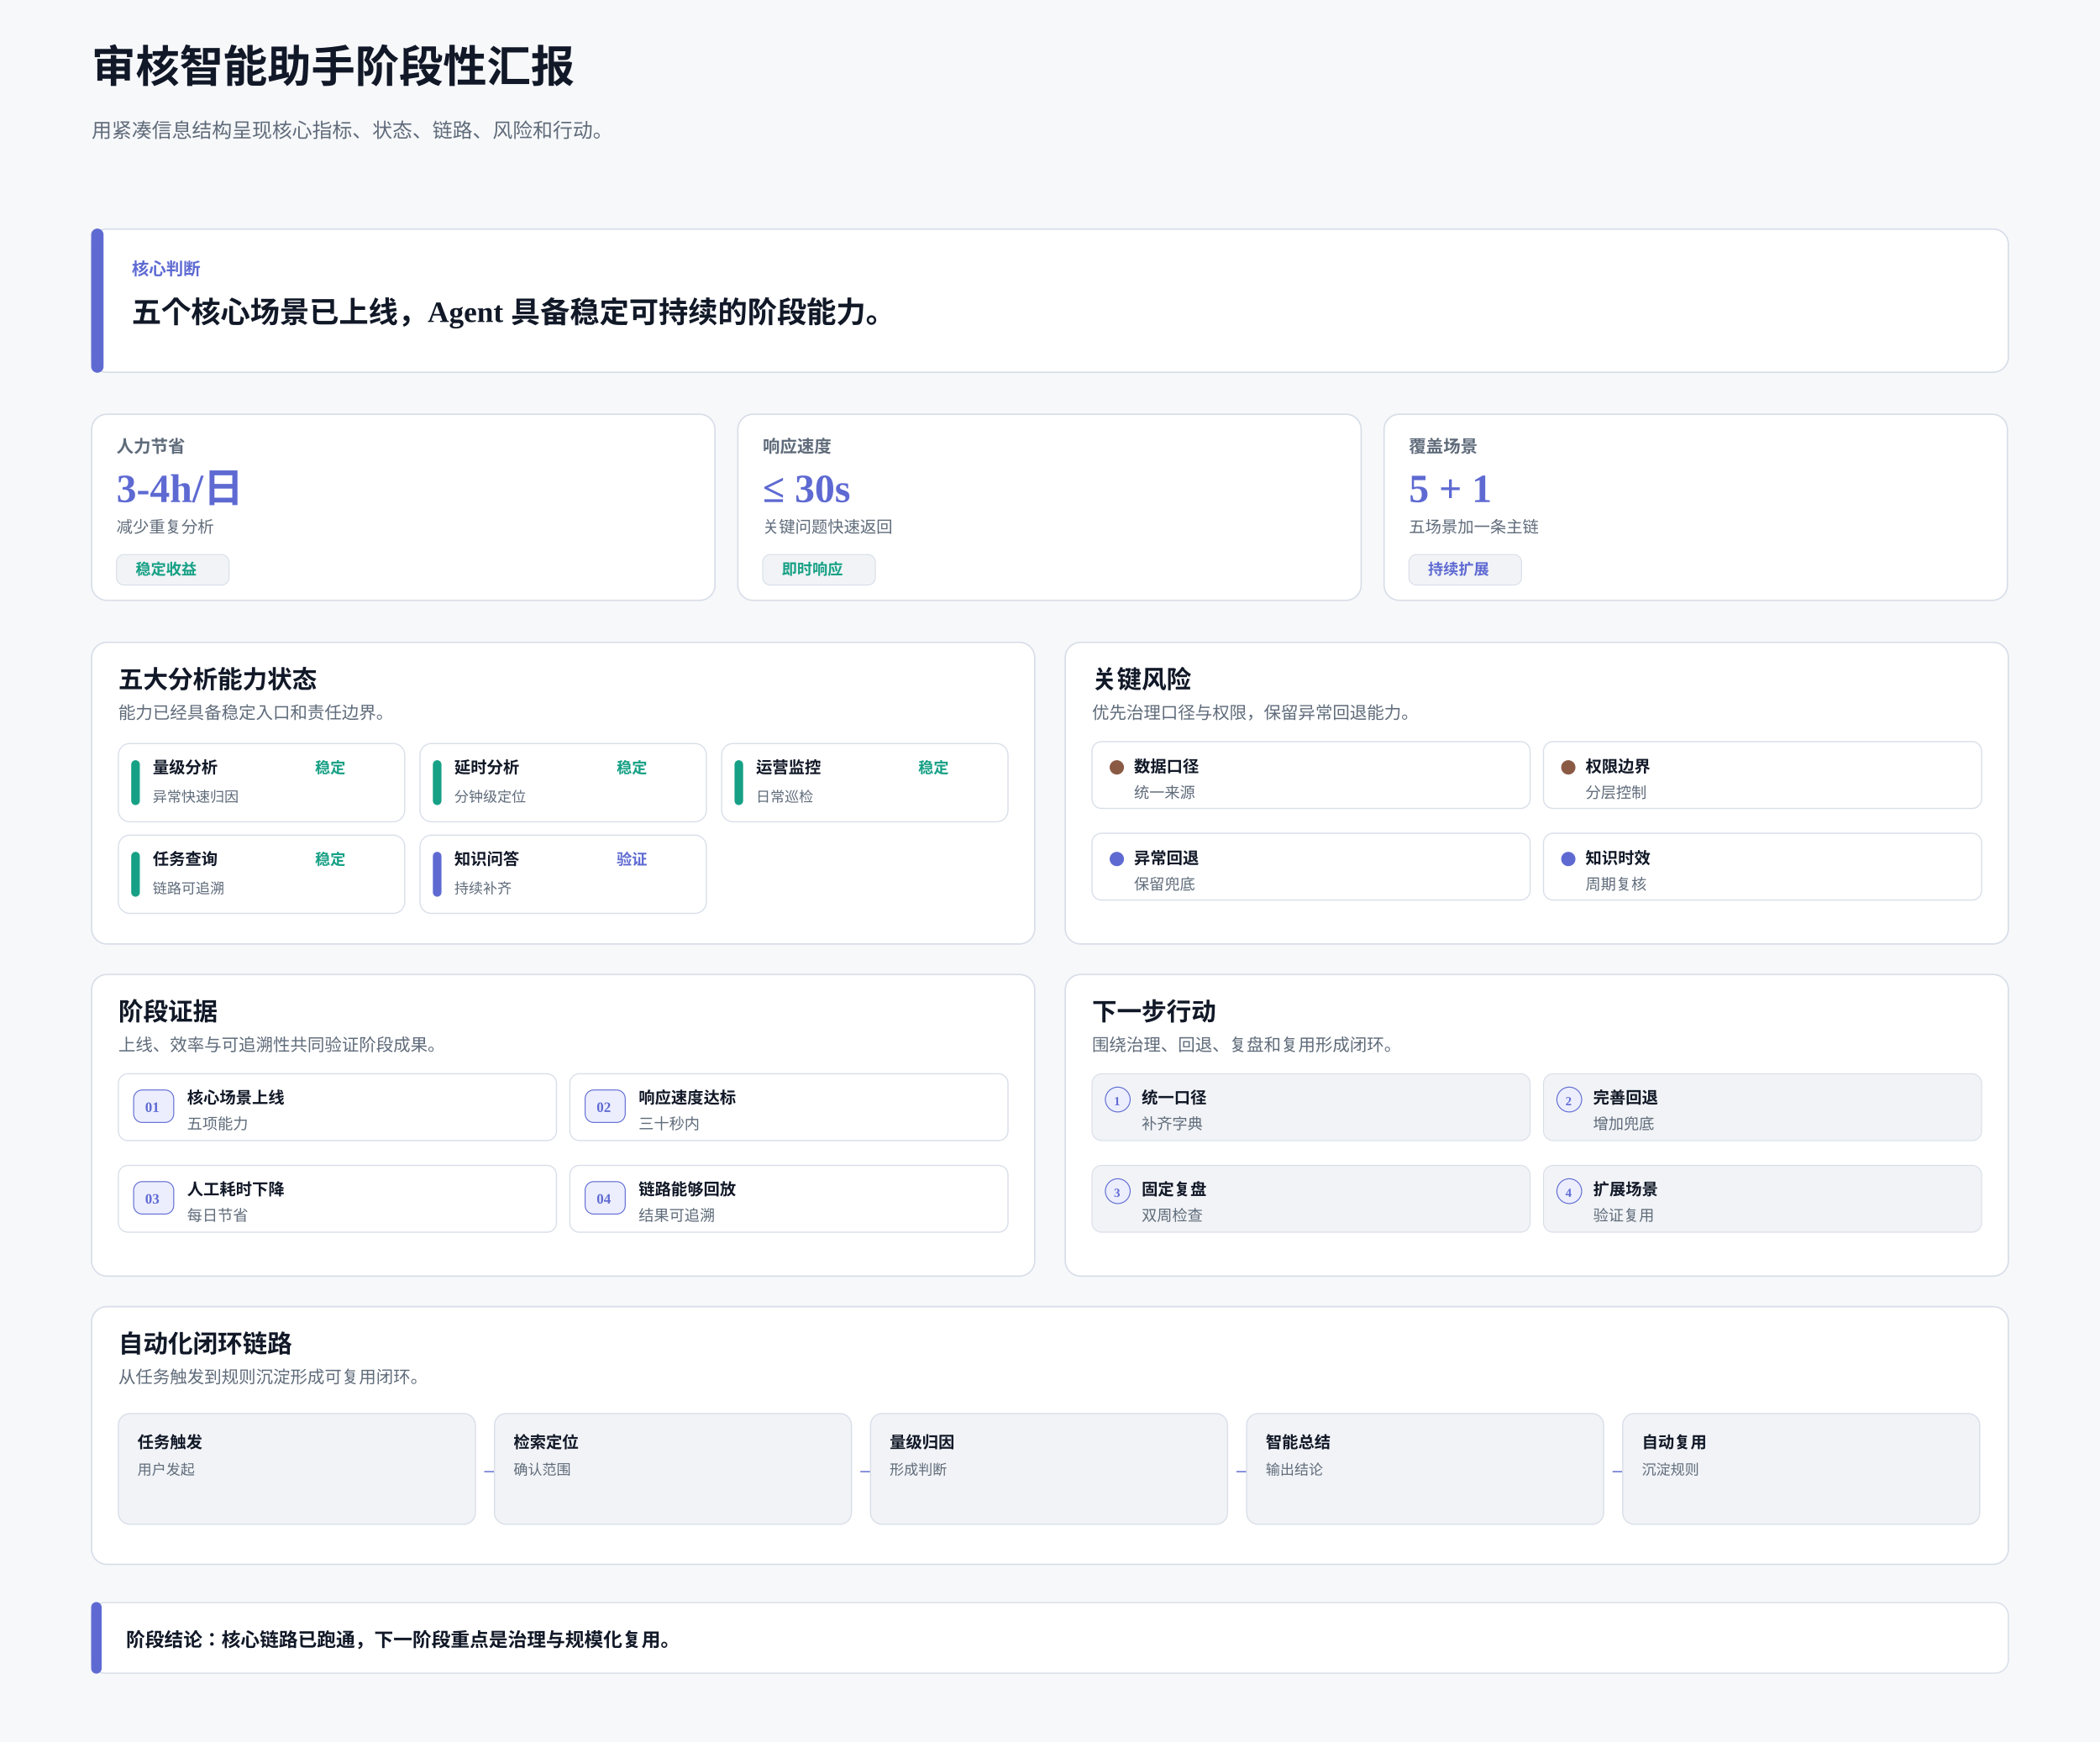
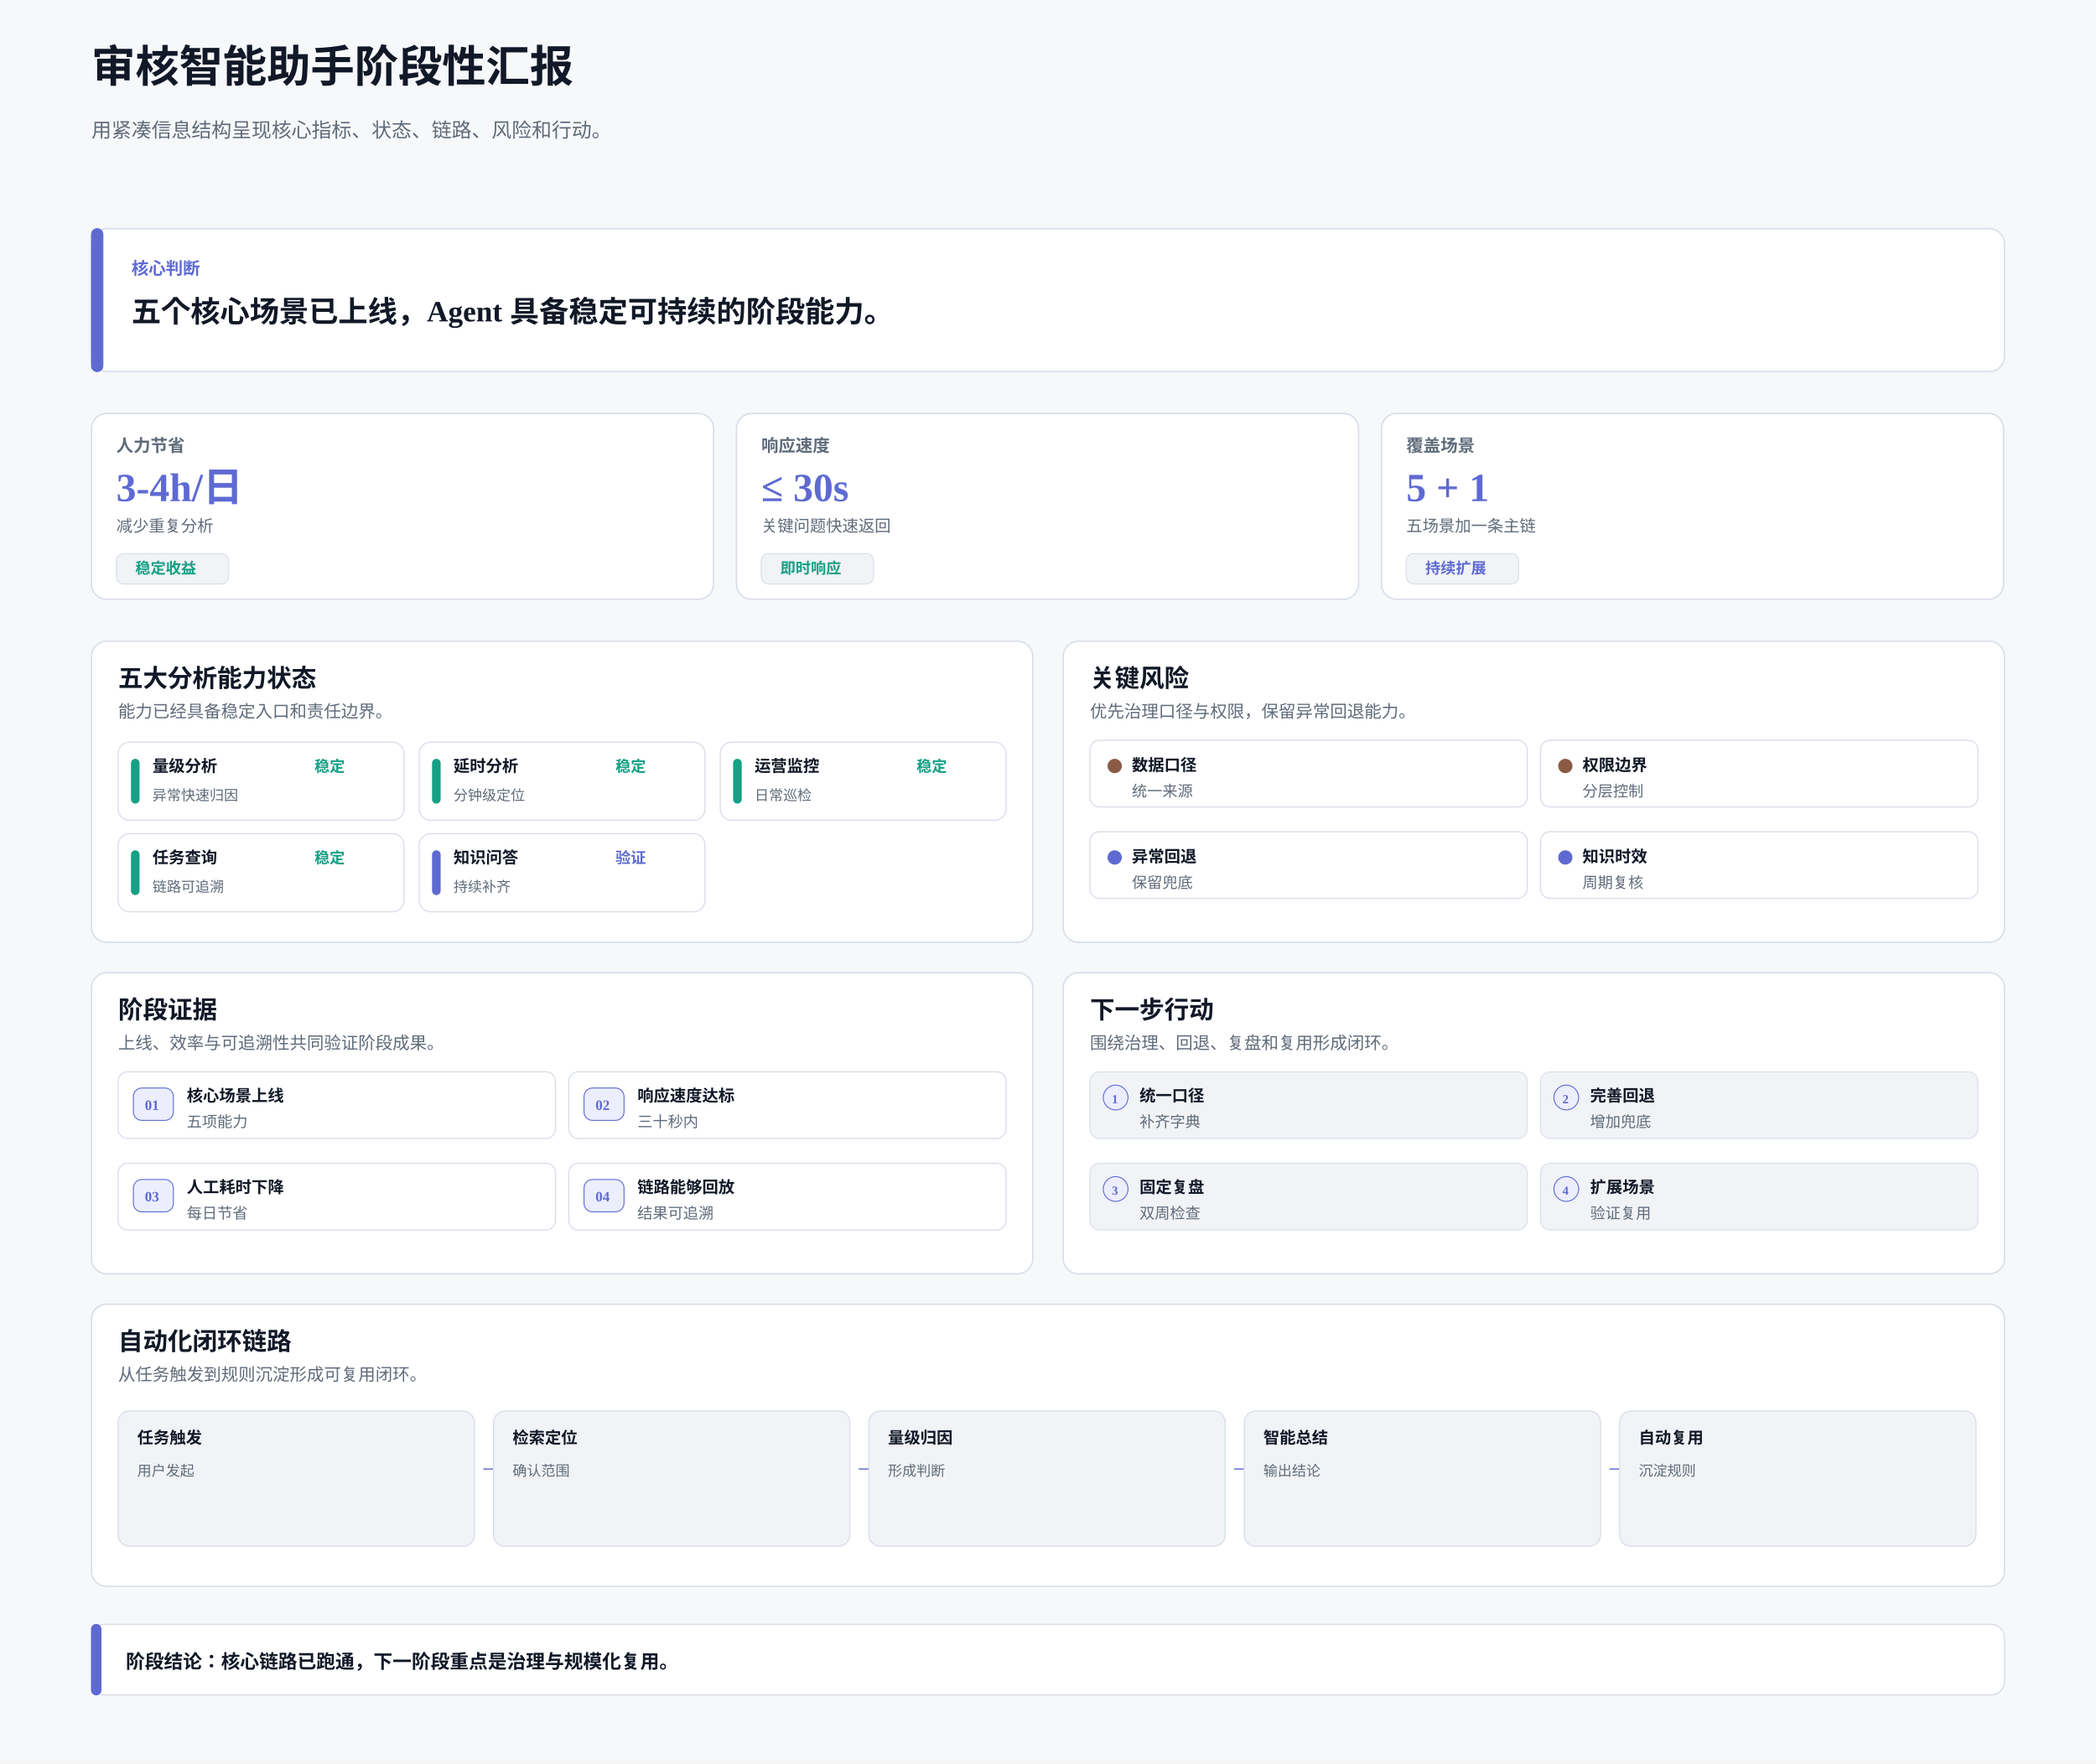
- <svg xmlns="http://www.w3.org/2000/svg" width="2200" height="1825" viewBox="0 0 2200 1825" data-layout-engine="v4" data-expression-mode="modular-canvas">
-   <rect x="0" y="0" width="2200" height="1825" rx="0" fill="#F7F8FA" stroke="#F7F8FA" stroke-width="0" />
+ <svg xmlns="http://www.w3.org/2000/svg" width="2200" height="1851" viewBox="0 0 2200 1851" data-layout-engine="v4" data-expression-mode="modular-canvas">
+   <rect x="0" y="0" width="2200" height="1851" rx="0" fill="#F7F8FA" stroke="#F7F8FA" stroke-width="0" />
  <g>
    <g data-v43-block="title" data-block-type="title" data-x="96" data-y="40" data-width="2008" data-height="200" data-column="full">
      <text x="96" y="86" font-size="46" fill="#111827" font-weight="700">
        <tspan x="96" dy="0">审核智能助手阶段性汇报</tspan>
      </text>
      <text x="96" y="144" font-size="21" fill="#5F6B7A" font-weight="500">
        <tspan x="96" dy="0">用紧凑信息结构呈现核心指标、状态、链路、风险和行动。</tspan>
      </text>
    </g>
    <g data-v43-block="statement" data-block-type="statement" data-x="96" data-y="240" data-width="2008" data-height="150" data-column="full">
      <rect x="96" y="240" width="2008" height="150" rx="16" fill="#FFFFFF" stroke="#D8DEE8" stroke-width="1.5" />
      <rect x="96" y="240" width="12" height="150" rx="6" fill="#5E6AD2" stroke="#5E6AD2" stroke-width="1" />
      <text x="138" y="288" font-size="18" fill="#5E6AD2" font-weight="700">
        <tspan x="138" dy="0">核心判断</tspan>
      </text>
      <text x="138" y="338" font-size="31" fill="#111827" font-weight="700">
        <tspan x="138" dy="0">五个核心场景已上线，Agent 具备稳定可持续的阶段能力。</tspan>
      </text>
    </g>
    <g data-v43-block="metrics" data-block-type="metric-group" data-x="96" data-y="434" data-width="2008" data-height="195" data-column="full">
      <rect x="96" y="434" width="653" height="195" rx="16" fill="#FFFFFF" stroke="#D8DEE8" stroke-width="1.5" data-tone-group="parallel-metrics" data-metric-card="true" data-metric-row="0" />
      <text x="122" y="474" font-size="18" fill="#5F6B7A" font-weight="700">
        <tspan x="122" dy="0">人力节省</tspan>
      </text>
      <text x="122" y="526" font-size="42" fill="#5E6AD2" font-weight="700">
        <tspan x="122" dy="0">3-4h/日</tspan>
      </text>
      <text x="122" y="558" font-size="17" fill="#5F6B7A" font-weight="500">
        <tspan x="122" dy="0">减少重复分析</tspan>
      </text>
      <rect x="122" y="581" width="118" height="32" rx="8" fill="#F1F3F6" stroke="#D8DEE8" stroke-width="1" />
      <text x="142" y="602" font-size="16" fill="#16A085" font-weight="700">
        <tspan x="142" dy="0">稳定收益</tspan>
      </text>
      <rect x="773" y="434" width="653" height="195" rx="16" fill="#FFFFFF" stroke="#D8DEE8" stroke-width="1.5" data-tone-group="parallel-metrics" data-metric-card="true" data-metric-row="0" />
      <text x="799" y="474" font-size="18" fill="#5F6B7A" font-weight="700">
        <tspan x="799" dy="0">响应速度</tspan>
      </text>
      <text x="799" y="526" font-size="42" fill="#5E6AD2" font-weight="700">
        <tspan x="799" dy="0">≤ 30s</tspan>
      </text>
      <text x="799" y="558" font-size="17" fill="#5F6B7A" font-weight="500">
        <tspan x="799" dy="0">关键问题快速返回</tspan>
      </text>
      <rect x="799" y="581" width="118" height="32" rx="8" fill="#F1F3F6" stroke="#D8DEE8" stroke-width="1" />
      <text x="819" y="602" font-size="16" fill="#16A085" font-weight="700">
        <tspan x="819" dy="0">即时响应</tspan>
      </text>
      <rect x="1450" y="434" width="653" height="195" rx="16" fill="#FFFFFF" stroke="#D8DEE8" stroke-width="1.5" data-tone-group="parallel-metrics" data-metric-card="true" data-metric-row="0" />
      <text x="1476" y="474" font-size="18" fill="#5F6B7A" font-weight="700">
        <tspan x="1476" dy="0">覆盖场景</tspan>
      </text>
      <text x="1476" y="526" font-size="42" fill="#5E6AD2" font-weight="700">
        <tspan x="1476" dy="0">5 + 1</tspan>
      </text>
      <text x="1476" y="558" font-size="17" fill="#5F6B7A" font-weight="500">
        <tspan x="1476" dy="0">五场景加一条主链</tspan>
      </text>
      <rect x="1476" y="581" width="118" height="32" rx="8" fill="#F1F3F6" stroke="#D8DEE8" stroke-width="1" />
      <text x="1496" y="602" font-size="16" fill="#5E6AD2" font-weight="700">
        <tspan x="1496" dy="0">持续扩展</tspan>
      </text>
    </g>
    <g data-v43-block="status-board-1" data-block-type="status-board" data-x="96" data-y="673" data-width="988" data-height="316" data-column="left" data-component-variant="status-grid" data-row="0" data-span="6" data-row-alignment="filled" data-offset-span="0" data-density="sparse" data-preferred-width="988" data-text-units="78" data-item-count="5" data-item-layout="grid-2" data-layout-reason="compact-status-items">
      <rect x="96" y="673" width="988" height="316" rx="16" fill="#FFFFFF" stroke="#D8DEE8" stroke-width="1.5" data-v4-block-card="true" />
      <text x="124" y="721" font-size="26" fill="#111827" font-weight="700">
        <tspan x="124" dy="0">五大分析能力状态</tspan>
      </text>
      <text x="124" y="753" font-size="18" fill="#5F6B7A" font-weight="500">
        <tspan x="124" dy="0">能力已经具备稳定入口和责任边界。</tspan>
      </text>
      <rect x="124" y="779" width="300" height="82" rx="12" fill="#FFFFFF" stroke="#D8DEE8" stroke-width="1.2" />
      <rect x="138" y="797" width="8" height="46" rx="4" fill="#16A085" stroke="#16A085" stroke-width="1" />
      <text x="160" y="810" font-size="17" fill="#111827" font-weight="700">
        <tspan x="160" dy="0">量级分析</tspan>
      </text>
      <text x="330" y="810" font-size="16" fill="#16A085" font-weight="700">
        <tspan x="330" dy="0">稳定</tspan>
      </text>
      <text x="160" y="840" font-size="15" fill="#5F6B7A" font-weight="500">
        <tspan x="160" dy="0">异常快速归因</tspan>
      </text>
      <rect x="440" y="779" width="300" height="82" rx="12" fill="#FFFFFF" stroke="#D8DEE8" stroke-width="1.2" />
      <rect x="454" y="797" width="8" height="46" rx="4" fill="#16A085" stroke="#16A085" stroke-width="1" />
      <text x="476" y="810" font-size="17" fill="#111827" font-weight="700">
        <tspan x="476" dy="0">延时分析</tspan>
      </text>
      <text x="646" y="810" font-size="16" fill="#16A085" font-weight="700">
        <tspan x="646" dy="0">稳定</tspan>
      </text>
      <text x="476" y="840" font-size="15" fill="#5F6B7A" font-weight="500">
        <tspan x="476" dy="0">分钟级定位</tspan>
      </text>
      <rect x="756" y="779" width="300" height="82" rx="12" fill="#FFFFFF" stroke="#D8DEE8" stroke-width="1.2" />
      <rect x="770" y="797" width="8" height="46" rx="4" fill="#16A085" stroke="#16A085" stroke-width="1" />
      <text x="792" y="810" font-size="17" fill="#111827" font-weight="700">
        <tspan x="792" dy="0">运营监控</tspan>
      </text>
      <text x="962" y="810" font-size="16" fill="#16A085" font-weight="700">
        <tspan x="962" dy="0">稳定</tspan>
      </text>
      <text x="792" y="840" font-size="15" fill="#5F6B7A" font-weight="500">
        <tspan x="792" dy="0">日常巡检</tspan>
      </text>
      <rect x="124" y="875" width="300" height="82" rx="12" fill="#FFFFFF" stroke="#D8DEE8" stroke-width="1.2" />
      <rect x="138" y="893" width="8" height="46" rx="4" fill="#16A085" stroke="#16A085" stroke-width="1" />
      <text x="160" y="906" font-size="17" fill="#111827" font-weight="700">
        <tspan x="160" dy="0">任务查询</tspan>
      </text>
      <text x="330" y="906" font-size="16" fill="#16A085" font-weight="700">
        <tspan x="330" dy="0">稳定</tspan>
      </text>
      <text x="160" y="936" font-size="15" fill="#5F6B7A" font-weight="500">
        <tspan x="160" dy="0">链路可追溯</tspan>
      </text>
      <rect x="440" y="875" width="300" height="82" rx="12" fill="#FFFFFF" stroke="#D8DEE8" stroke-width="1.2" />
      <rect x="454" y="893" width="8" height="46" rx="4" fill="#5E6AD2" stroke="#5E6AD2" stroke-width="1" />
      <text x="476" y="906" font-size="17" fill="#111827" font-weight="700">
        <tspan x="476" dy="0">知识问答</tspan>
      </text>
      <text x="646" y="906" font-size="16" fill="#5E6AD2" font-weight="700">
        <tspan x="646" dy="0">验证</tspan>
      </text>
      <text x="476" y="936" font-size="15" fill="#5F6B7A" font-weight="500">
        <tspan x="476" dy="0">持续补齐</tspan>
      </text>
    </g>
    <g data-v43-block="risk-list-2" data-block-type="risk-list" data-x="1116" data-y="673" data-width="988" data-height="316" data-column="right" data-component-variant="risk-cluster" data-row="0" data-span="6" data-row-alignment="filled" data-offset-span="0" data-density="sparse" data-preferred-width="988" data-text-units="55" data-item-count="4" data-item-layout="grid-2" data-layout-reason="short-parallel-items">
      <rect x="1116" y="673" width="988" height="316" rx="16" fill="#FFFFFF" stroke="#D8DEE8" stroke-width="1.5" data-v4-block-card="true" />
      <text x="1144" y="721" font-size="26" fill="#111827" font-weight="700">
        <tspan x="1144" dy="0">关键风险</tspan>
      </text>
      <text x="1144" y="753" font-size="18" fill="#5F6B7A" font-weight="500">
        <tspan x="1144" dy="0">优先治理口径与权限，保留异常回退能力。</tspan>
      </text>
      <rect x="1144" y="777" width="459" height="70" rx="10" fill="#FFFFFF" stroke="#D8DEE8" stroke-width="1.2" data-v4-risk-item="0" />
      <circle cx="1170" cy="804" r="7" fill="#8A5A44" stroke="#8A5A44" stroke-width="1" />
      <text x="1188" y="809" font-size="17" fill="#111827" font-weight="700">
        <tspan x="1188" dy="0">数据口径</tspan>
      </text>
      <text x="1188" y="836" font-size="16" fill="#5F6B7A" font-weight="500">
        <tspan x="1188" dy="0">统一来源</tspan>
      </text>
      <rect x="1617" y="777" width="459" height="70" rx="10" fill="#FFFFFF" stroke="#D8DEE8" stroke-width="1.2" data-v4-risk-item="1" />
      <circle cx="1643" cy="804" r="7" fill="#8A5A44" stroke="#8A5A44" stroke-width="1" />
      <text x="1661" y="809" font-size="17" fill="#111827" font-weight="700">
        <tspan x="1661" dy="0">权限边界</tspan>
      </text>
      <text x="1661" y="836" font-size="16" fill="#5F6B7A" font-weight="500">
        <tspan x="1661" dy="0">分层控制</tspan>
      </text>
      <rect x="1144" y="873" width="459" height="70" rx="10" fill="#FFFFFF" stroke="#D8DEE8" stroke-width="1.2" data-v4-risk-item="2" />
      <circle cx="1170" cy="900" r="7" fill="#5E6AD2" stroke="#5E6AD2" stroke-width="1" />
      <text x="1188" y="905" font-size="17" fill="#111827" font-weight="700">
        <tspan x="1188" dy="0">异常回退</tspan>
      </text>
      <text x="1188" y="932" font-size="16" fill="#5F6B7A" font-weight="500">
        <tspan x="1188" dy="0">保留兜底</tspan>
      </text>
      <rect x="1617" y="873" width="459" height="70" rx="10" fill="#FFFFFF" stroke="#D8DEE8" stroke-width="1.2" data-v4-risk-item="3" />
      <circle cx="1643" cy="900" r="7" fill="#5E6AD2" stroke="#5E6AD2" stroke-width="1" />
      <text x="1661" y="905" font-size="17" fill="#111827" font-weight="700">
        <tspan x="1661" dy="0">知识时效</tspan>
      </text>
      <text x="1661" y="932" font-size="16" fill="#5F6B7A" font-weight="500">
        <tspan x="1661" dy="0">周期复核</tspan>
      </text>
    </g>
    <g data-v43-block="evidence-list-3" data-block-type="evidence-list" data-x="96" data-y="1021" data-width="988" data-height="316" data-column="left" data-component-variant="evidence-tiles" data-row="1" data-span="6" data-row-alignment="filled" data-offset-span="0" data-density="sparse" data-preferred-width="988" data-text-units="64" data-item-count="4" data-item-layout="grid-2" data-layout-reason="short-parallel-items">
      <rect x="96" y="1021" width="988" height="316" rx="16" fill="#FFFFFF" stroke="#D8DEE8" stroke-width="1.5" data-v4-block-card="true" />
      <text x="124" y="1069" font-size="26" fill="#111827" font-weight="700">
        <tspan x="124" dy="0">阶段证据</tspan>
      </text>
      <text x="124" y="1101" font-size="18" fill="#5F6B7A" font-weight="500">
        <tspan x="124" dy="0">上线、效率与可追溯性共同验证阶段成果。</tspan>
      </text>
      <rect x="124" y="1125" width="459" height="70" rx="10" fill="#FFFFFF" stroke="#D8DEE8" stroke-width="1.2" data-v4-evidence-item="0" />
      <rect x="140" y="1142" width="42" height="34" rx="9" fill="#ECEEFE" stroke="#5E6AD2" stroke-width="1" />
      <text x="152" y="1165" font-size="15" fill="#5E6AD2" font-weight="700">
        <tspan x="152" dy="0">01</tspan>
      </text>
      <text x="196" y="1156" font-size="17" fill="#111827" font-weight="700">
        <tspan x="196" dy="0">核心场景上线</tspan>
      </text>
      <text x="196" y="1183" font-size="16" fill="#5F6B7A" font-weight="500">
        <tspan x="196" dy="0">五项能力</tspan>
      </text>
      <rect x="597" y="1125" width="459" height="70" rx="10" fill="#FFFFFF" stroke="#D8DEE8" stroke-width="1.2" data-v4-evidence-item="1" />
      <rect x="613" y="1142" width="42" height="34" rx="9" fill="#ECEEFE" stroke="#5E6AD2" stroke-width="1" />
      <text x="625" y="1165" font-size="15" fill="#5E6AD2" font-weight="700">
        <tspan x="625" dy="0">02</tspan>
      </text>
      <text x="669" y="1156" font-size="17" fill="#111827" font-weight="700">
        <tspan x="669" dy="0">响应速度达标</tspan>
      </text>
      <text x="669" y="1183" font-size="16" fill="#5F6B7A" font-weight="500">
        <tspan x="669" dy="0">三十秒内</tspan>
      </text>
      <rect x="124" y="1221" width="459" height="70" rx="10" fill="#FFFFFF" stroke="#D8DEE8" stroke-width="1.2" data-v4-evidence-item="2" />
      <rect x="140" y="1238" width="42" height="34" rx="9" fill="#ECEEFE" stroke="#5E6AD2" stroke-width="1" />
      <text x="152" y="1261" font-size="15" fill="#5E6AD2" font-weight="700">
        <tspan x="152" dy="0">03</tspan>
      </text>
      <text x="196" y="1252" font-size="17" fill="#111827" font-weight="700">
        <tspan x="196" dy="0">人工耗时下降</tspan>
      </text>
      <text x="196" y="1279" font-size="16" fill="#5F6B7A" font-weight="500">
        <tspan x="196" dy="0">每日节省</tspan>
      </text>
      <rect x="597" y="1221" width="459" height="70" rx="10" fill="#FFFFFF" stroke="#D8DEE8" stroke-width="1.2" data-v4-evidence-item="3" />
      <rect x="613" y="1238" width="42" height="34" rx="9" fill="#ECEEFE" stroke="#5E6AD2" stroke-width="1" />
      <text x="625" y="1261" font-size="15" fill="#5E6AD2" font-weight="700">
        <tspan x="625" dy="0">04</tspan>
      </text>
      <text x="669" y="1252" font-size="17" fill="#111827" font-weight="700">
        <tspan x="669" dy="0">链路能够回放</tspan>
      </text>
      <text x="669" y="1279" font-size="16" fill="#5F6B7A" font-weight="500">
        <tspan x="669" dy="0">结果可追溯</tspan>
      </text>
    </g>
    <g data-v43-block="action-list-4" data-block-type="action-list" data-x="1116" data-y="1021" data-width="988" data-height="316" data-column="right" data-component-variant="action-checklist" data-row="1" data-span="6" data-row-alignment="filled" data-offset-span="0" data-density="sparse" data-preferred-width="988" data-text-units="55" data-item-count="4" data-item-layout="grid-2" data-layout-reason="short-parallel-items">
      <rect x="1116" y="1021" width="988" height="316" rx="16" fill="#FFFFFF" stroke="#D8DEE8" stroke-width="1.5" data-v4-block-card="true" />
      <text x="1144" y="1069" font-size="26" fill="#111827" font-weight="700">
        <tspan x="1144" dy="0">下一步行动</tspan>
      </text>
      <text x="1144" y="1101" font-size="18" fill="#5F6B7A" font-weight="500">
        <tspan x="1144" dy="0">围绕治理、回退、复盘和复用形成闭环。</tspan>
      </text>
      <rect x="1144" y="1125" width="459" height="70" rx="10" fill="#F1F3F6" stroke="#D8DEE8" stroke-width="1" data-v4-action-item="0" />
      <circle cx="1171" cy="1152" r="13" fill="#ECEEFE" stroke="#5E6AD2" stroke-width="1" />
      <text x="1167" y="1158" font-size="13" fill="#5E6AD2" font-weight="700">
        <tspan x="1167" dy="0">1</tspan>
      </text>
      <text x="1196" y="1156" font-size="17" fill="#111827" font-weight="700">
        <tspan x="1196" dy="0">统一口径</tspan>
      </text>
      <text x="1196" y="1183" font-size="16" fill="#5F6B7A" font-weight="500">
        <tspan x="1196" dy="0">补齐字典</tspan>
      </text>
      <rect x="1617" y="1125" width="459" height="70" rx="10" fill="#F1F3F6" stroke="#D8DEE8" stroke-width="1" data-v4-action-item="1" />
      <circle cx="1644" cy="1152" r="13" fill="#ECEEFE" stroke="#5E6AD2" stroke-width="1" />
      <text x="1640" y="1158" font-size="13" fill="#5E6AD2" font-weight="700">
        <tspan x="1640" dy="0">2</tspan>
      </text>
      <text x="1669" y="1156" font-size="17" fill="#111827" font-weight="700">
        <tspan x="1669" dy="0">完善回退</tspan>
      </text>
      <text x="1669" y="1183" font-size="16" fill="#5F6B7A" font-weight="500">
        <tspan x="1669" dy="0">增加兜底</tspan>
      </text>
      <rect x="1144" y="1221" width="459" height="70" rx="10" fill="#F1F3F6" stroke="#D8DEE8" stroke-width="1" data-v4-action-item="2" />
      <circle cx="1171" cy="1248" r="13" fill="#ECEEFE" stroke="#5E6AD2" stroke-width="1" />
      <text x="1167" y="1254" font-size="13" fill="#5E6AD2" font-weight="700">
        <tspan x="1167" dy="0">3</tspan>
      </text>
      <text x="1196" y="1252" font-size="17" fill="#111827" font-weight="700">
        <tspan x="1196" dy="0">固定复盘</tspan>
      </text>
      <text x="1196" y="1279" font-size="16" fill="#5F6B7A" font-weight="500">
        <tspan x="1196" dy="0">双周检查</tspan>
      </text>
      <rect x="1617" y="1221" width="459" height="70" rx="10" fill="#F1F3F6" stroke="#D8DEE8" stroke-width="1" data-v4-action-item="3" />
      <circle cx="1644" cy="1248" r="13" fill="#ECEEFE" stroke="#5E6AD2" stroke-width="1" />
      <text x="1640" y="1254" font-size="13" fill="#5E6AD2" font-weight="700">
        <tspan x="1640" dy="0">4</tspan>
      </text>
      <text x="1669" y="1252" font-size="17" fill="#111827" font-weight="700">
        <tspan x="1669" dy="0">扩展场景</tspan>
      </text>
      <text x="1669" y="1279" font-size="16" fill="#5F6B7A" font-weight="500">
        <tspan x="1669" dy="0">验证复用</tspan>
      </text>
    </g>
-     <g data-v43-block="mini-roadmap-5" data-block-type="mini-roadmap" data-x="96" data-y="1369" data-width="2008" data-height="270" data-column="full" data-row="2" data-span="12" data-row-alignment="filled" data-offset-span="0" data-density="medium" data-preferred-width="2008" data-text-units="65" data-item-count="5" data-item-layout="rows" data-layout-reason="directional-reading">
-       <rect x="96" y="1369" width="2008" height="270" rx="16" fill="#FFFFFF" stroke="#D8DEE8" stroke-width="1.5" data-v4-block-card="true" />
+     <g data-v43-block="mini-roadmap-5" data-block-type="mini-roadmap" data-x="96" data-y="1369" data-width="2008" data-height="296" data-column="full" data-row="2" data-span="12" data-row-alignment="filled" data-offset-span="0" data-density="medium" data-preferred-width="2008" data-text-units="65" data-item-count="5" data-item-layout="rows" data-layout-reason="directional-reading">
+       <rect x="96" y="1369" width="2008" height="296" rx="16" fill="#FFFFFF" stroke="#D8DEE8" stroke-width="1.5" data-v4-block-card="true" />
      <text x="124" y="1417" font-size="26" fill="#111827" font-weight="700">
        <tspan x="124" dy="0">自动化闭环链路</tspan>
      </text>
      <text x="124" y="1449" font-size="18" fill="#5F6B7A" font-weight="500">
        <tspan x="124" dy="0">从任务触发到规则沉淀形成可复用闭环。</tspan>
      </text>
-       <rect x="124" y="1481" width="374" height="116" rx="12" fill="#F1F3F6" stroke="#D8DEE8" stroke-width="1.2" />
-       <text x="144" y="1517" font-size="17" fill="#111827" font-weight="700">
+       <rect x="124" y="1481" width="374" height="142" rx="12" fill="#F1F3F6" stroke="#D8DEE8" stroke-width="1.2" />
+       <text x="144" y="1515" font-size="17" fill="#111827" font-weight="700">
        <tspan x="144" dy="0">任务触发</tspan>
      </text>
-       <text x="144" y="1545" font-size="15" fill="#5F6B7A" font-weight="500">
+       <text x="144" y="1549" font-size="15" fill="#5F6B7A" font-weight="500">
        <tspan x="144" dy="0">用户发起</tspan>
      </text>
      <text x="501" y="1547" font-size="31" fill="#5E6AD2" font-weight="700">
        <tspan x="501" dy="0">→</tspan>
      </text>
-       <rect x="518" y="1481" width="374" height="116" rx="12" fill="#F1F3F6" stroke="#D8DEE8" stroke-width="1.2" />
-       <text x="538" y="1517" font-size="17" fill="#111827" font-weight="700">
+       <rect x="518" y="1481" width="374" height="142" rx="12" fill="#F1F3F6" stroke="#D8DEE8" stroke-width="1.2" />
+       <text x="538" y="1515" font-size="17" fill="#111827" font-weight="700">
        <tspan x="538" dy="0">检索定位</tspan>
      </text>
-       <text x="538" y="1545" font-size="15" fill="#5F6B7A" font-weight="500">
+       <text x="538" y="1549" font-size="15" fill="#5F6B7A" font-weight="500">
        <tspan x="538" dy="0">确认范围</tspan>
      </text>
      <text x="895" y="1547" font-size="31" fill="#5E6AD2" font-weight="700">
        <tspan x="895" dy="0">→</tspan>
      </text>
-       <rect x="912" y="1481" width="374" height="116" rx="12" fill="#F1F3F6" stroke="#D8DEE8" stroke-width="1.2" />
-       <text x="932" y="1517" font-size="17" fill="#111827" font-weight="700">
+       <rect x="912" y="1481" width="374" height="142" rx="12" fill="#F1F3F6" stroke="#D8DEE8" stroke-width="1.2" />
+       <text x="932" y="1515" font-size="17" fill="#111827" font-weight="700">
        <tspan x="932" dy="0">量级归因</tspan>
      </text>
-       <text x="932" y="1545" font-size="15" fill="#5F6B7A" font-weight="500">
+       <text x="932" y="1549" font-size="15" fill="#5F6B7A" font-weight="500">
        <tspan x="932" dy="0">形成判断</tspan>
      </text>
      <text x="1289" y="1547" font-size="31" fill="#5E6AD2" font-weight="700">
        <tspan x="1289" dy="0">→</tspan>
      </text>
-       <rect x="1306" y="1481" width="374" height="116" rx="12" fill="#F1F3F6" stroke="#D8DEE8" stroke-width="1.2" />
-       <text x="1326" y="1517" font-size="17" fill="#111827" font-weight="700">
+       <rect x="1306" y="1481" width="374" height="142" rx="12" fill="#F1F3F6" stroke="#D8DEE8" stroke-width="1.2" />
+       <text x="1326" y="1515" font-size="17" fill="#111827" font-weight="700">
        <tspan x="1326" dy="0">智能总结</tspan>
      </text>
-       <text x="1326" y="1545" font-size="15" fill="#5F6B7A" font-weight="500">
+       <text x="1326" y="1549" font-size="15" fill="#5F6B7A" font-weight="500">
        <tspan x="1326" dy="0">输出结论</tspan>
      </text>
      <text x="1683" y="1547" font-size="31" fill="#5E6AD2" font-weight="700">
        <tspan x="1683" dy="0">→</tspan>
      </text>
-       <rect x="1700" y="1481" width="374" height="116" rx="12" fill="#F1F3F6" stroke="#D8DEE8" stroke-width="1.2" />
-       <text x="1720" y="1517" font-size="17" fill="#111827" font-weight="700">
+       <rect x="1700" y="1481" width="374" height="142" rx="12" fill="#F1F3F6" stroke="#D8DEE8" stroke-width="1.2" />
+       <text x="1720" y="1515" font-size="17" fill="#111827" font-weight="700">
        <tspan x="1720" dy="0">自动复用</tspan>
      </text>
-       <text x="1720" y="1545" font-size="15" fill="#5F6B7A" font-weight="500">
+       <text x="1720" y="1549" font-size="15" fill="#5F6B7A" font-weight="500">
        <tspan x="1720" dy="0">沉淀规则</tspan>
      </text>
    </g>
-     <g data-v43-block="footer" data-block-type="footer" data-x="96" data-y="1679" data-width="2008" data-height="74" data-column="full">
-       <rect x="96" y="1679" width="2008" height="74" rx="14" fill="#FFFFFF" stroke="#D8DEE8" stroke-width="1.3" />
-       <rect x="96" y="1679" width="10" height="74" rx="5" fill="#5E6AD2" stroke="#5E6AD2" stroke-width="1" />
-       <text x="132" y="1725" font-size="20" fill="#111827" font-weight="700">
+     <g data-v43-block="footer" data-block-type="footer" data-x="96" data-y="1705" data-width="2008" data-height="74" data-column="full">
+       <rect x="96" y="1705" width="2008" height="74" rx="14" fill="#FFFFFF" stroke="#D8DEE8" stroke-width="1.3" />
+       <rect x="96" y="1705" width="10" height="74" rx="5" fill="#5E6AD2" stroke="#5E6AD2" stroke-width="1" />
+       <text x="132" y="1751" font-size="20" fill="#111827" font-weight="700">
        <tspan x="132" dy="0">阶段结论：核心链路已跑通，下一阶段重点是治理与规模化复用。</tspan>
      </text>
    </g>
  </g>
</svg>
